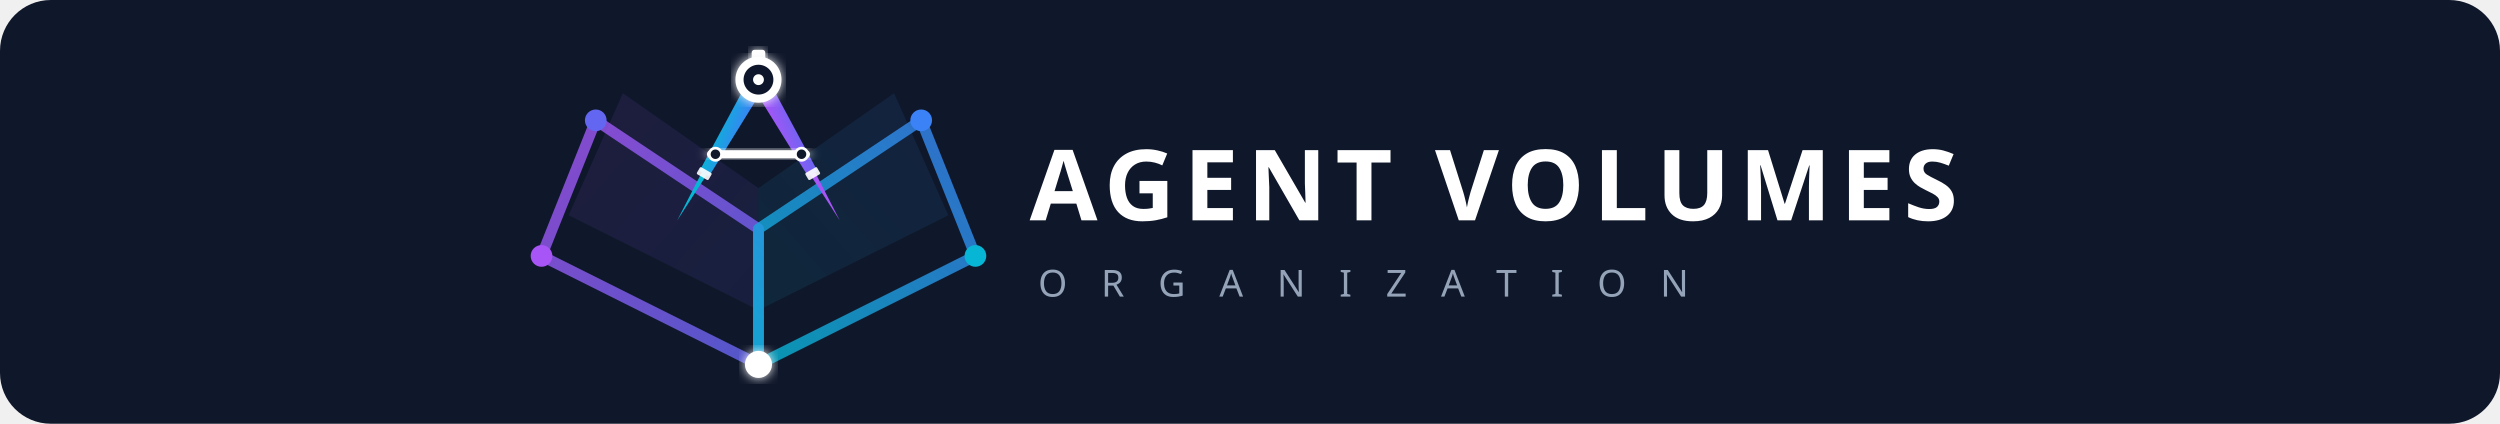
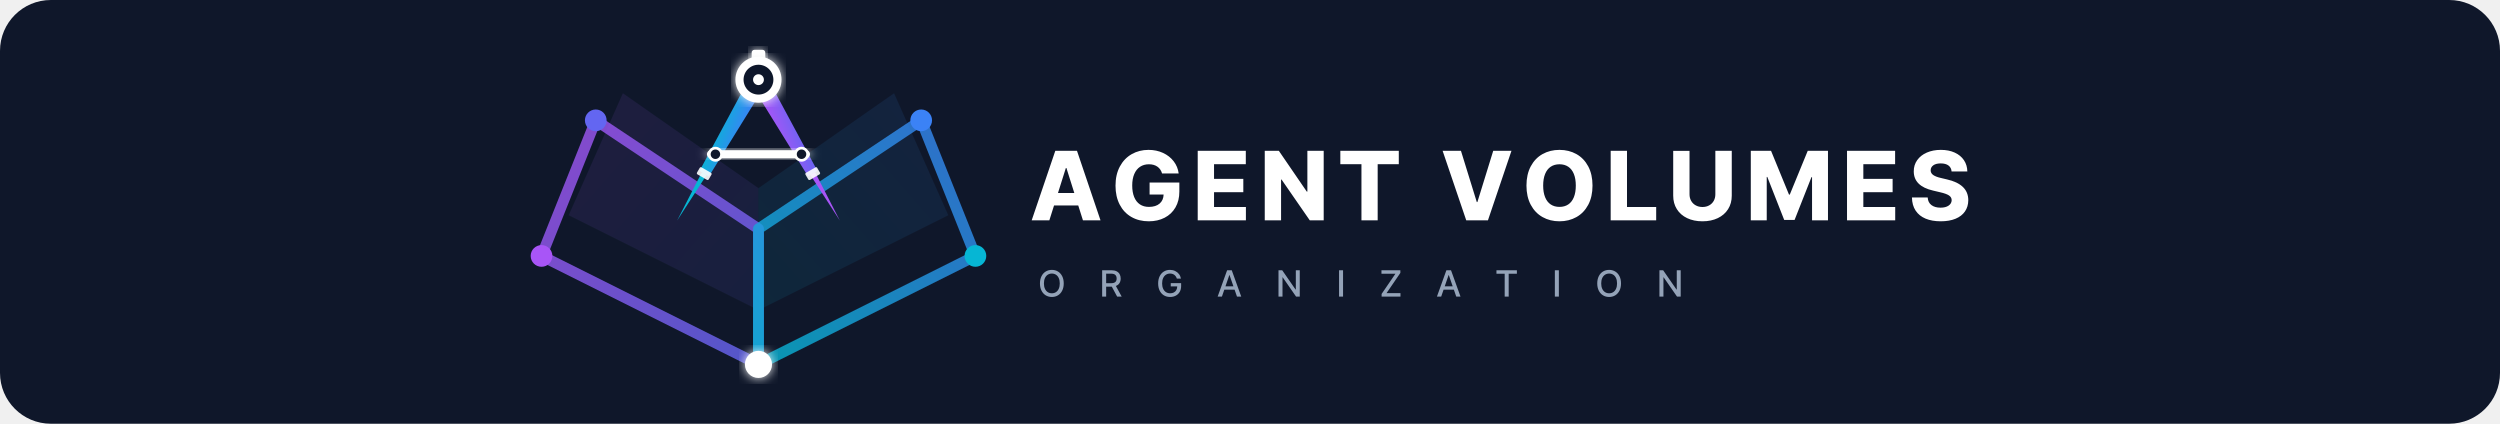
- <svg xmlns="http://www.w3.org/2000/svg" viewBox="0 0 1475 250" width="100%" height="100%">
+ <svg xmlns="http://www.w3.org/2000/svg" viewBox="0 0 1475 250">
  <defs>
-     <style>
-       @font-face {
-         font-family: 'Pretendard Std Variable';
-         font-weight: 45 920;
-         font-display: swap;
-         src: url('https://cdn.jsdelivr.net/gh/orioncactus/pretendard@v1.3.9/packages/pretendard-std/dist/web/variable/woff2-dynamic-subset/PretendardStdVariable.subset.6.woff2') format('woff2-variations');
-       }
-     </style>
-     <linearGradient id="bg" x1="0" y1="0" x2="1475" y2="250">
+     <linearGradient id="agent-volumes-logo-banner-with-bg-5_9-1_svg__a" x1="0" x2="1475" y1="0" y2="250">
      <stop offset="0%" stop-color="#0f172a" />
      <stop offset="100%" stop-color="#020617" />
    </linearGradient>
-     <linearGradient id="leftPage" x1="100%" y1="100%" x2="0%" y2="0%">
+     <linearGradient id="agent-volumes-logo-banner-with-bg-5_9-1_svg__b" x1="100%" x2="0%" y1="100%" y2="0%">
      <stop offset="0%" stop-color="#6366f1" />
      <stop offset="100%" stop-color="#a855f7" />
    </linearGradient>
-     <linearGradient id="rightPage" x1="0%" y1="100%" x2="100%" y2="0%">
+     <linearGradient id="agent-volumes-logo-banner-with-bg-5_9-1_svg__c" x1="0%" x2="100%" y1="100%" y2="0%">
      <stop offset="0%" stop-color="#06b6d4" />
      <stop offset="100%" stop-color="#3b82f6" />
    </linearGradient>
-     <linearGradient id="brightAccent" x1="0%" y1="0%" x2="100%" y2="0%">
-       <stop offset="0%" stop-color="#ffffff" />
+     <linearGradient id="agent-volumes-logo-banner-with-bg-5_9-1_svg__d" x1="0%" x2="100%" y1="0%" y2="0%">
+       <stop offset="0%" stop-color="#fff" />
      <stop offset="100%" stop-color="#ecfeff" />
    </linearGradient>
-     <filter id="glow" x="-20%" y="-20%" width="140%" height="140%">
-       <feGaussianBlur stdDeviation="4" result="blur" />
-       <feComposite in="SourceGraphic" in2="blur" operator="over" />
+     <filter id="agent-volumes-logo-banner-with-bg-5_9-1_svg__e" width="140%" height="140%" x="-20%" y="-20%">
+       <feGaussianBlur result="blur" stdDeviation="4" />
+       <feComposite in="SourceGraphic" in2="blur" />
    </filter>
  </defs>
-   <rect width="1475" height="250" rx="30" fill="url(#bg)" />
-   <g transform="translate(447.5, 135) scale(0.8)">
-     <path d="M 0 60 L -140 -10 L -100 -100 L 0 -30 Z" fill="url(#leftPage)" opacity="0.1" />
-     <path d="M 0 60 L 140 -10 L 100 -100 L 0 -30 Z" fill="url(#rightPage)" opacity="0.1" />
-     <path d="M 0 100 L -160 20 L -120 -80 L 0 0 Z" fill="none" stroke="url(#leftPage)" stroke-width="8" stroke-linejoin="round" opacity="0.8" />
-     <path d="M 0 100 L 160 20 L 120 -80 L 0 0 Z" fill="none" stroke="url(#rightPage)" stroke-width="8" stroke-linejoin="round" opacity="0.8" />
-     <line x1="0" y1="100" x2="0" y2="0" stroke="url(#brightAccent)" stroke-width="8" stroke-linecap="round" />
-     <rect x="-5" y="-132" width="10" height="12" rx="2" fill="#ffffff" filter="url(#glow)" />
-     <g transform="translate(0, -110) rotate(-30)">
-       <polygon points="-6,14 6,14 4,80 -4,80" fill="url(#leftPage)" />
-       <polygon points="-2,80 2,80 0,120" fill="#a855f7" />
-       <rect x="-5" y="77" width="10" height="6" rx="1" fill="#ffffff" opacity="0.9" />
+   <rect width="1475" height="250" fill="url(#agent-volumes-logo-banner-with-bg-5_9-1_svg__a)" rx="30" />
+   <g transform="matrix(.8 0 0 .8 447.5 135)">
+     <path fill="url(#agent-volumes-logo-banner-with-bg-5_9-1_svg__b)" d="m0 60-140-70 40-90L0-30Z" opacity=".1" />
+     <path fill="url(#agent-volumes-logo-banner-with-bg-5_9-1_svg__c)" d="m0 60 140-70-40-90L0-30Z" opacity=".1" />
+     <path fill="none" stroke="url(#agent-volumes-logo-banner-with-bg-5_9-1_svg__b)" stroke-linejoin="round" stroke-width="8" d="m0 100-160-80 40-100L0 0Z" opacity=".8" />
+     <path fill="none" stroke="url(#agent-volumes-logo-banner-with-bg-5_9-1_svg__c)" stroke-linejoin="round" stroke-width="8" d="m0 100 160-80-40-100L0 0Z" opacity=".8" />
+     <path stroke="url(#agent-volumes-logo-banner-with-bg-5_9-1_svg__d)" stroke-linecap="round" stroke-width="8" d="M0 100V0" />
+     <rect width="10" height="12" x="-5" y="-132" fill="#fff" filter="url(#agent-volumes-logo-banner-with-bg-5_9-1_svg__e)" rx="2" />
+     <g transform="rotate(-30 -205.263 -55)">
+       <path fill="url(#agent-volumes-logo-banner-with-bg-5_9-1_svg__b)" d="M-6 14H6L4 80h-8z" />
+       <path fill="#a855f7" d="M-2 80h4l-2 40z" />
+       <rect width="10" height="6" x="-5" y="77" fill="#fff" opacity=".9" rx="1" />
    </g>
-     <g transform="translate(0, -110) rotate(30)">
-       <polygon points="-6,14 6,14 4,80 -4,80" fill="url(#rightPage)" />
-       <polygon points="-2,80 2,80 0,120" fill="#06b6d4" />
-       <rect x="-5" y="77" width="10" height="6" rx="1" fill="#ffffff" opacity="0.9" />
+     <g transform="rotate(30 205.263 -55)">
+       <path fill="url(#agent-volumes-logo-banner-with-bg-5_9-1_svg__c)" d="M-6 14H6L4 80h-8z" />
+       <path fill="#06b6d4" d="M-2 80h4l-2 40z" />
+       <rect width="10" height="6" x="-5" y="77" fill="#fff" opacity=".9" rx="1" />
    </g>
-     <g transform="translate(0, -55)">
-       <rect x="-38" y="-3" width="76" height="6" rx="3" fill="#ffffff" filter="url(#glow)" />
-       <circle cx="-31.75" cy="0" r="4.5" fill="#0f172a" stroke="#ffffff" stroke-width="2" />
-       <circle cx="31.75" cy="0" r="4.5" fill="#0f172a" stroke="#ffffff" stroke-width="2" />
+     <g transform="translate(0 -55)">
+       <rect width="76" height="6" x="-38" y="-3" fill="#fff" filter="url(#agent-volumes-logo-banner-with-bg-5_9-1_svg__e)" rx="3" />
+       <circle cx="-31.75" r="4.5" fill="#0f172a" stroke="#fff" stroke-width="2" />
+       <circle cx="31.75" r="4.5" fill="#0f172a" stroke="#fff" stroke-width="2" />
    </g>
-     <circle cx="0" cy="-110" r="14" fill="#0f172a" stroke="#ffffff" stroke-width="6" filter="url(#glow)" />
-     <circle cx="0" cy="-110" r="4" fill="#ffffff" />
-     <circle cx="0" cy="100" r="10" fill="#ffffff" filter="url(#glow)" />
+     <circle cy="-110" r="14" fill="#0f172a" stroke="#fff" stroke-width="6" filter="url(#agent-volumes-logo-banner-with-bg-5_9-1_svg__e)" />
+     <circle cy="-110" r="4" fill="#fff" />
+     <circle cy="100" r="10" fill="#fff" filter="url(#agent-volumes-logo-banner-with-bg-5_9-1_svg__e)" />
    <circle cx="-160" cy="20" r="8" fill="#a855f7" />
    <circle cx="160" cy="20" r="8" fill="#06b6d4" />
    <circle cx="-120" cy="-80" r="8" fill="#6366f1" />
    <circle cx="120" cy="-80" r="8" fill="#3b82f6" />
  </g>
-   <text x="607.5" y="130" font-family="'Pretendard Std Variable', sans-serif" font-size="58" font-weight="800" fill="#ffffff" text-anchor="start" letter-spacing="5">AGENT VOLUMES</text>
-   <text x="612.5" y="175" font-family="'Pretendard Std Variable', sans-serif" font-size="22" font-weight="500" fill="#94a3b8" text-anchor="start" letter-spacing="20">ORGANIZATION</text>
+   <path fill="#fff" d="m608.69 130 13.933-41.008h12.8L649.302 130h-10.365l-2.776-8.78h-14.273L619.11 130Zm25.148-16.143-4.645-14.726h-.34l-4.644 14.726Zm44.025-16.935q-3.002 0-5.225 1.473-2.223 1.472-3.427 4.29-1.203 2.818-1.203 6.754 0 3.994 1.16 6.826 1.162 2.832 3.371 4.318 2.209 1.487 5.324 1.487 4.05 0 6.316-1.968t2.35-5.338h-8.27v-7.08h17.56v5.38q0 5.353-2.295 9.318t-6.386 6.075-9.331 2.11q-5.834 0-10.28-2.55-4.447-2.548-6.91-7.306-2.465-4.758-2.465-11.158 0-6.542 2.563-11.314t6.995-7.293 9.927-2.52q4.673 0 8.538 1.784t6.302 4.956 2.945 7.193h-9.799q-.736-2.605-2.747-4.021-2.01-1.416-5.013-1.416m28.789-7.93h28.377v7.873h-18.748v8.666h17.276v7.873H716.28v8.723h18.805V130h-28.434ZM780.98 130h-8.212l-16.653-24.072h-.283V130h-9.629V88.992h8.326l16.483 24.072h.34V88.992h9.628Zm9.815-41.008h34.494v7.873h-12.46V130h-9.573V96.865h-12.461Zm80.518 30.246h.34l9.345-30.246h10.762L877.883 130h-12.801l-13.934-41.008h10.819Zm48.783 11.328q-5.58 0-9.997-2.492-4.418-2.492-6.953-7.25t-2.535-11.328q0-6.599 2.535-11.356 2.535-4.758 6.953-7.236t9.997-2.478q5.55 0 9.983 2.478 4.432 2.478 6.966 7.236 2.535 4.757 2.535 11.356t-2.535 11.357-6.966 7.235-9.983 2.478m0-33.644q-3.002 0-5.169 1.444-2.166 1.445-3.313 4.277t-1.147 6.853 1.147 6.854 3.313 4.276 5.169 1.444 5.168-1.444 3.314-4.276 1.147-6.854-1.147-6.853-3.314-4.277-5.168-1.444m30.204-7.93h9.63v33.135h17.218V130h-26.847Zm71.44 0v26.451q0 4.532-2.166 7.958t-6.075 5.296-9.034 1.87q-5.154 0-9.063-1.87-3.908-1.869-6.06-5.296-2.153-3.426-2.153-7.958v-26.45h9.63v25.657q0 2.153.962 3.852.963 1.7 2.705 2.662 1.742.963 3.979.963t3.965-.963 2.676-2.662.949-3.852V88.992Zm23.182 0 10.592 25.828h.453l10.592-25.828h11.95V130h-9.402v-25.488h-.34l-9.968 25.261h-6.117l-9.97-25.375h-.339V130h-9.402V88.992Zm44.818 0h28.377v7.873h-18.748v8.666h17.276v7.873h-17.276v8.723h18.805V130h-28.434Zm55.297 7.42q-2.86 0-4.404 1.133-1.543 1.133-1.543 2.945 0 1.756 1.586 2.818t4.531 1.713l3.568.85q6.06 1.36 9.275 4.39t3.243 7.844q-.028 3.852-1.968 6.656t-5.58 4.304-8.708 1.501q-5.154 0-8.935-1.571-3.78-1.572-5.876-4.716-2.096-3.143-2.181-7.76h9.289q.17 2.918 2.195 4.461t5.395 1.543q3.002 0 4.758-1.217 1.755-1.218 1.812-3.2-.028-1.756-1.614-2.804t-5.07-1.841l-4.304-1.02q-11.385-2.633-11.385-11.328-.028-3.738 2.025-6.627t5.692-4.474 8.256-1.586q4.673 0 8.184 1.6 3.512 1.6 5.452 4.489t1.997 6.655h-9.29q-.17-2.266-1.812-3.512t-4.588-1.246" />
+   <path fill="#94a3b8" d="M620.6 175.215q-2.03 0-3.626-.972-1.595-.972-2.497-2.783-.903-1.81-.903-4.237 0-2.439.903-4.249.902-1.81 2.497-2.777t3.626-.967q2.008 0 3.604.967 1.595.967 2.497 2.777.903 1.81.903 4.249 0 2.427-.903 4.237-.902 1.81-2.497 2.783-1.596.972-3.604.972m0-13.815q-1.354 0-2.417.677-1.064.677-1.665 1.987-.602 1.311-.602 3.159t.602 3.158 1.665 1.987 2.417.677q1.342 0 2.4-.677 1.059-.677 1.66-1.993.602-1.315.602-3.152 0-1.848-.602-3.159-.601-1.31-1.66-1.987t-2.4-.677m29.668-1.955h5.543q1.761 0 2.97.613 1.208.612 1.815 1.713t.607 2.551q0 1.59-.72 2.729-.72 1.138-2.116 1.665l3.438 6.284h-2.686l-3.158-5.865h-3.33V175h-2.363Zm5.306 7.649q1.676 0 2.46-.704.784-.703.784-2.068 0-1.375-.79-2.116-.789-.741-2.454-.741h-2.943v5.629Zm34.717-5.694q-1.321 0-2.38.683-1.057.682-1.659 1.998t-.602 3.142q0 1.837.607 3.147t1.681 1.993 2.46.682q1.236 0 2.17-.494.935-.494 1.456-1.413.52-.918.542-2.154h-3.824v-1.955h6.123v1.762q0 1.934-.827 3.39-.827 1.455-2.304 2.244t-3.357.79q-2.095 0-3.695-.972t-2.487-2.783-.886-4.237.891-4.238 2.476-2.782 3.594-.973q1.665 0 3.045.65t2.277 1.816 1.166 2.67h-2.428q-.44-1.408-1.477-2.187t-2.562-.779m28.121 13.6 5.586-15.555h2.729L732.334 175h-2.514l-1.418-4.104h-6.058L720.926 175Zm9.303-6.08-2.299-6.639h-.107l-2.288 6.639Zm39.142 6.08h-2.17l-7.884-11.365h-.13V175h-2.362v-15.555h2.191l7.885 11.387h.15v-11.387h2.32Zm25.543 0h-2.363v-15.555h2.363Zm22.75-1.568 8.164-11.946h-8.25v-2.04h11.15v1.568l-8.163 11.945h8.228V175H815.15ZM847.783 175l5.586-15.555h2.729L861.705 175h-2.514l-1.418-4.104h-6.058L850.297 175Zm9.303-6.08-2.299-6.639h-.107l-2.288 6.639Zm25.822-9.475h12.053v2.041h-4.834V175h-2.363v-13.514h-4.856ZM919.73 175h-2.363v-15.555h2.363Zm29.668.215q-2.03 0-3.625-.972t-2.498-2.783-.902-4.237q0-2.439.902-4.249.903-1.81 2.498-2.777t3.625-.967q2.01 0 3.604.967 1.596.967 2.498 2.777t.902 4.249q0 2.427-.902 4.237t-2.498 2.783-3.604.972m0-13.815q-1.353 0-2.417.677t-1.665 1.987-.601 3.159.601 3.158 1.665 1.987q1.064.677 2.417.677 1.343 0 2.401-.677t1.66-1.993.602-3.152q0-1.848-.602-3.159t-1.66-1.987-2.4-.677m42.214 13.6h-2.17l-7.884-11.365h-.13V175h-2.363v-15.555h2.192l7.885 11.387h.15v-11.387h2.32Z" />
</svg>
